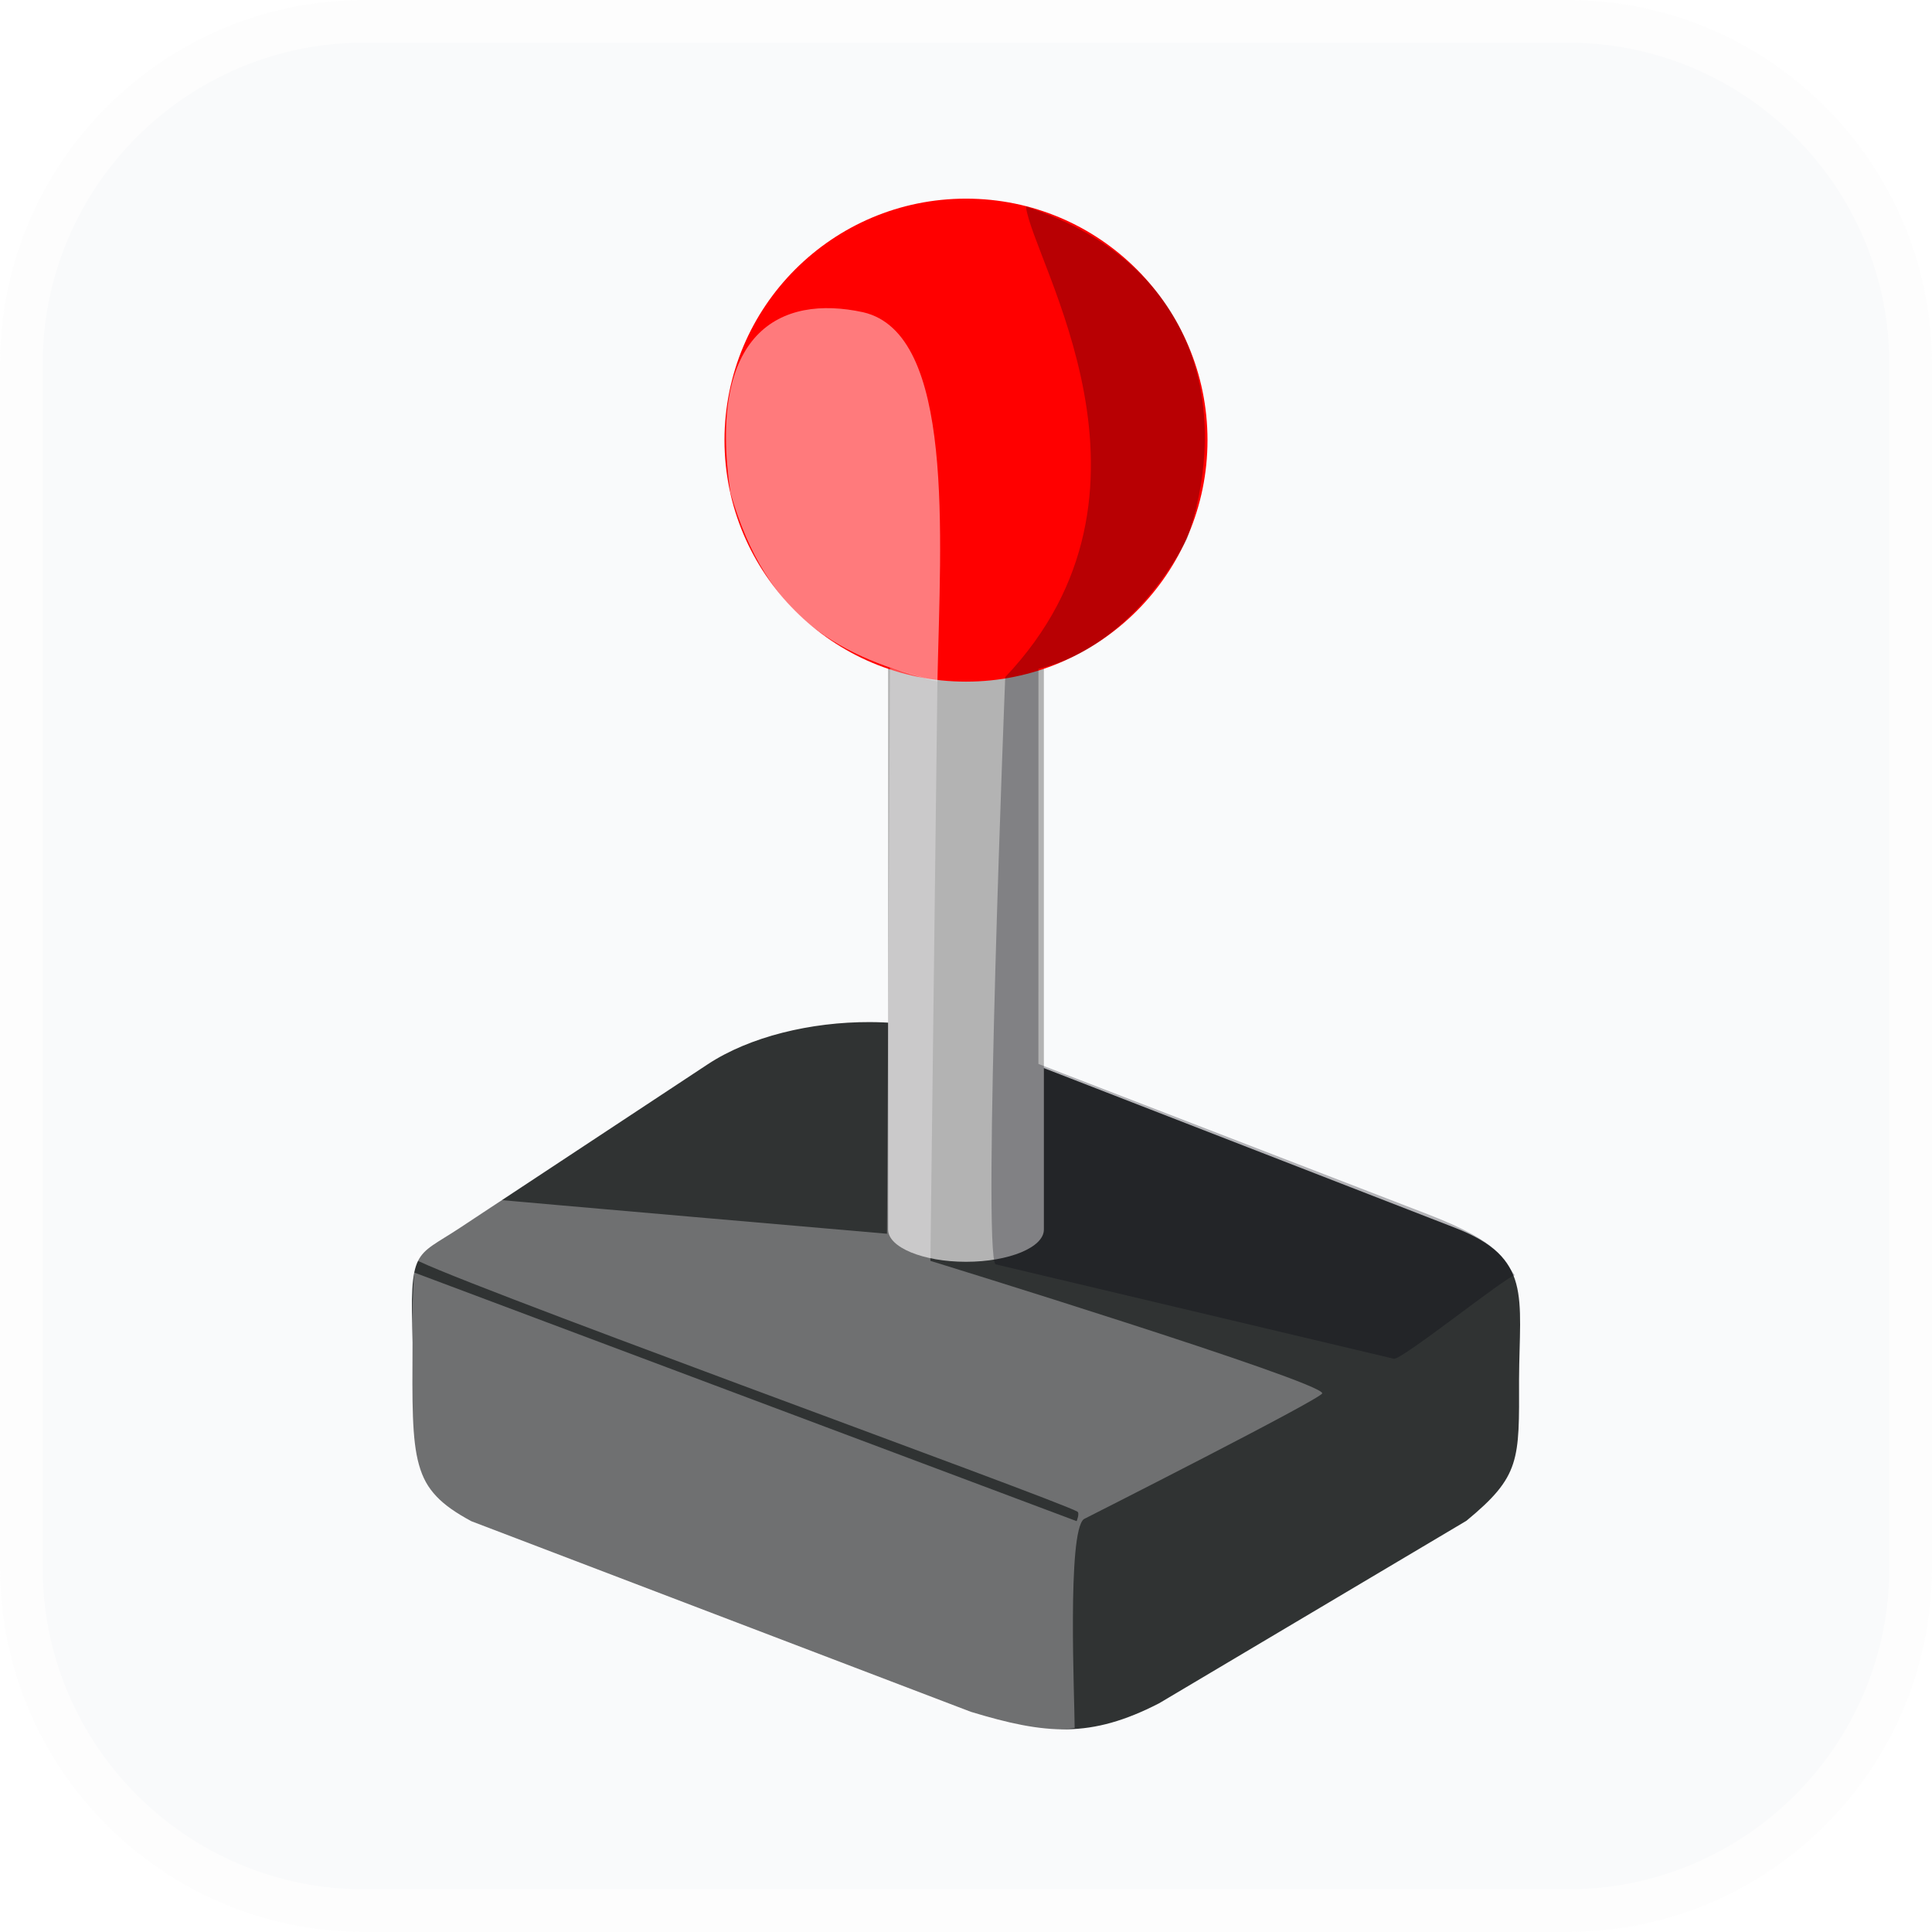
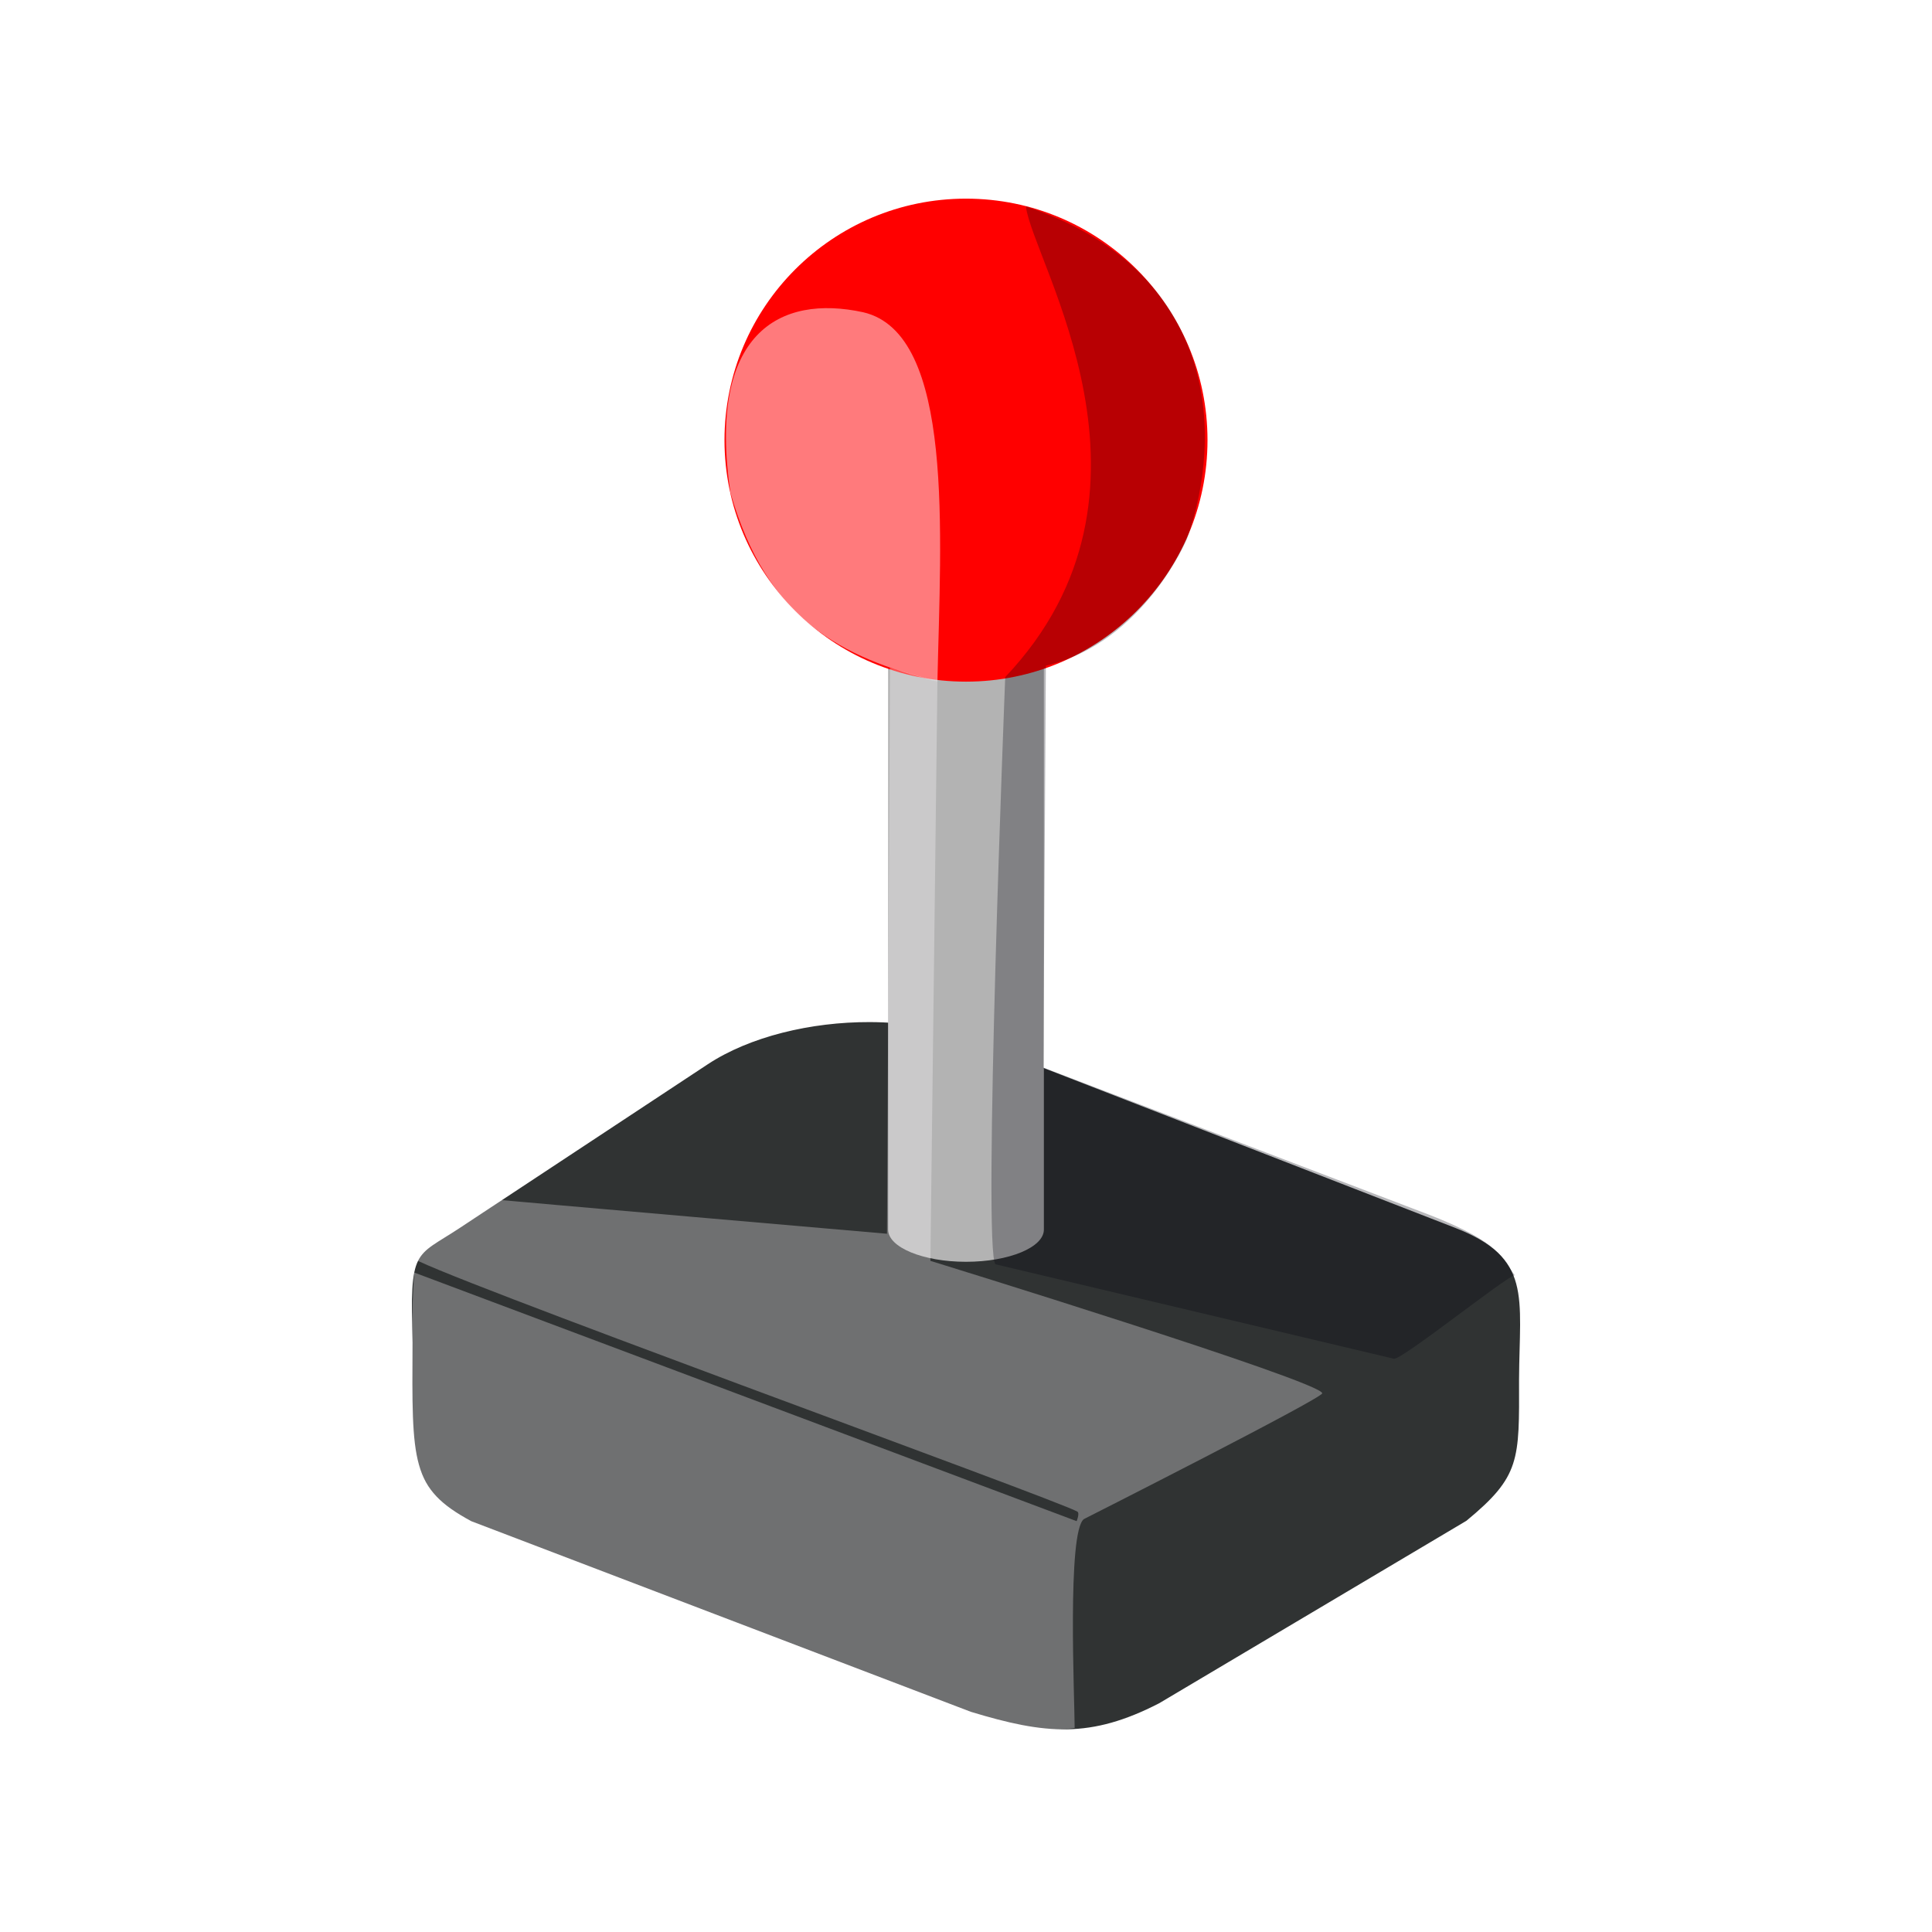
- <svg xmlns="http://www.w3.org/2000/svg" width="120mm" height="120mm" viewBox="0 0 120 120">
-   <g transform="translate(-45 -114.205)" paint-order="stroke markers fill">
-     <rect width="114.708" height="114.708" x="47.646" y="116.85" rx="20" ry="20" fill="#f9fafb" stroke="#f9fafb" stroke-width="5.292" stroke-linecap="round" stroke-linejoin="round" stroke-opacity=".345" />
-     <path style="font-variation-settings:normal;-inkscape-stroke:none" d="M99.026 177.689c-3.667-.012-7.47.906-10.071 2.623l-15.408 10.17c-2.81 1.857-3.096 1.201-2.924 7.113-.038 7.481-.11 9.066 3.653 11.095l31.023 11.838c4.646 1.413 7.442 1.662 11.696-.529l19.086-11.335c3.36-2.77 3.282-3.76 3.27-8.765.026-5.19.833-7.566-3.999-9.442l-30.164-11.716c-1.812-.704-3.962-1.045-6.162-1.052z" fill="#303333" fill-rule="evenodd" />
-     <rect style="font-variation-settings:normal;-inkscape-stroke:none" width="9.675" height="39.295" x="100.162" y="153.282" rx="8" ry="2" fill="#b3b3b3" fill-rule="evenodd" />
-     <circle cx="105" cy="141.543" r="15" fill="red" />
-     <path d="M103.225 156.543l-.436 35.975s24.311 7.497 24.338 8.226c.012.316-14.802 7.813-14.802 7.813-1.054.762-.578 11.21-.576 12.972 0 0-2.916.643-8.188-1.432-5.271-2.075-29.3-11.387-29.3-11.387-.359-.15-3.482-1.166-3.673-5.877-.186-4.605.137-9.59.137-9.59l41.147 15.443s.204-.492.045-.591c-1.093-.684-41.371-15.235-41.352-15.815 0 0 5.808-3.545 5.505-3.548-.303-.003 24.023 2.103 24.023 2.103l.187-35.15z" fill="#fffbfe" fill-opacity=".303" />
-     <path d="M103.225 156.543c-6.016-1.534-10.582-3.815-12.856-11.734-1.462-9.95 3.073-12.334 8.244-11.21 5.703 1.32 4.806 13.822 4.612 22.944z" fill="#fffbfe" fill-opacity=".488" />
-     <path d="M118.729 147.66s-3.138 6.666-9.229 8.088l-.002 24.54 24.195 9.34c4.664 1.8 4.585 2.788 5.393 3.788-.434-.004-7.045 5.293-7.511 5.183l-24.738-5.865c-.823-.647.599-36.473.599-36.473 10.932-11.532 1.702-25.786 1.283-29.237 11.853 3.941 12.335 14.07 10.01 20.637z" fill="#00000e" fill-opacity=".279" />
+ <svg xmlns="http://www.w3.org/2000/svg" width="120mm" height="120mm" viewBox="0 0 120 120" version="1.1" id="svg840">
+   <defs id="defs844" />
+   <g transform="translate(-45 -114.205)" paint-order="stroke markers fill" id="g838">
+     <path style="font-variation-settings:normal;-inkscape-stroke:none" d="M99.026 177.689c-3.667-.012-7.47.906-10.071 2.623l-15.408 10.17c-2.81 1.857-3.096 1.201-2.924 7.113-.038 7.481-.11 9.066 3.653 11.095l31.023 11.838c4.646 1.413 7.442 1.662 11.696-.529l19.086-11.335c3.36-2.77 3.282-3.76 3.27-8.765.026-5.19.833-7.566-3.999-9.442l-30.164-11.716c-1.812-.704-3.962-1.045-6.162-1.052z" fill="#303333" fill-rule="evenodd" id="path826" />
+     <rect style="font-variation-settings:normal;-inkscape-stroke:none" width="9.675" height="39.295" x="100.162" y="153.282" rx="8" ry="2" fill="#b3b3b3" fill-rule="evenodd" id="rect828" />
+     <circle cx="105" cy="141.543" r="15" fill="red" id="circle830" />
+     <path d="M103.225 156.543l-.436 35.975s24.311 7.497 24.338 8.226c.012.316-14.802 7.813-14.802 7.813-1.054.762-.578 11.21-.576 12.972 0 0-2.916.643-8.188-1.432-5.271-2.075-29.3-11.387-29.3-11.387-.359-.15-3.482-1.166-3.673-5.877-.186-4.605.137-9.59.137-9.59l41.147 15.443s.204-.492.045-.591c-1.093-.684-41.371-15.235-41.352-15.815 0 0 5.808-3.545 5.505-3.548-.303-.003 24.023 2.103 24.023 2.103l.187-35.15z" fill="#fffbfe" fill-opacity=".303" id="path832" />
+     <path d="M103.225 156.543c-6.016-1.534-10.582-3.815-12.856-11.734-1.462-9.95 3.073-12.334 8.244-11.21 5.703 1.32 4.806 13.822 4.612 22.944z" fill="#fffbfe" fill-opacity=".488" id="path834" />
+     <path d="m 118.729,147.66 c 0,0 -2.677,6.468 -8.768,7.89 l -0.157,24.964 23.889,9.113 c 4.664,1.8 4.585,2.788 5.393,3.788 -0.434,-0.004 -7.045,5.293 -7.511,5.183 l -24.738,-5.865 c -0.823,-0.647 0.599,-36.473 0.599,-36.473 10.932,-11.532 1.702,-25.786 1.283,-29.237 11.853,3.941 12.335,14.07 10.01,20.637 z" fill="#00000e" fill-opacity="0.279" id="path836" />
  </g>
</svg>
